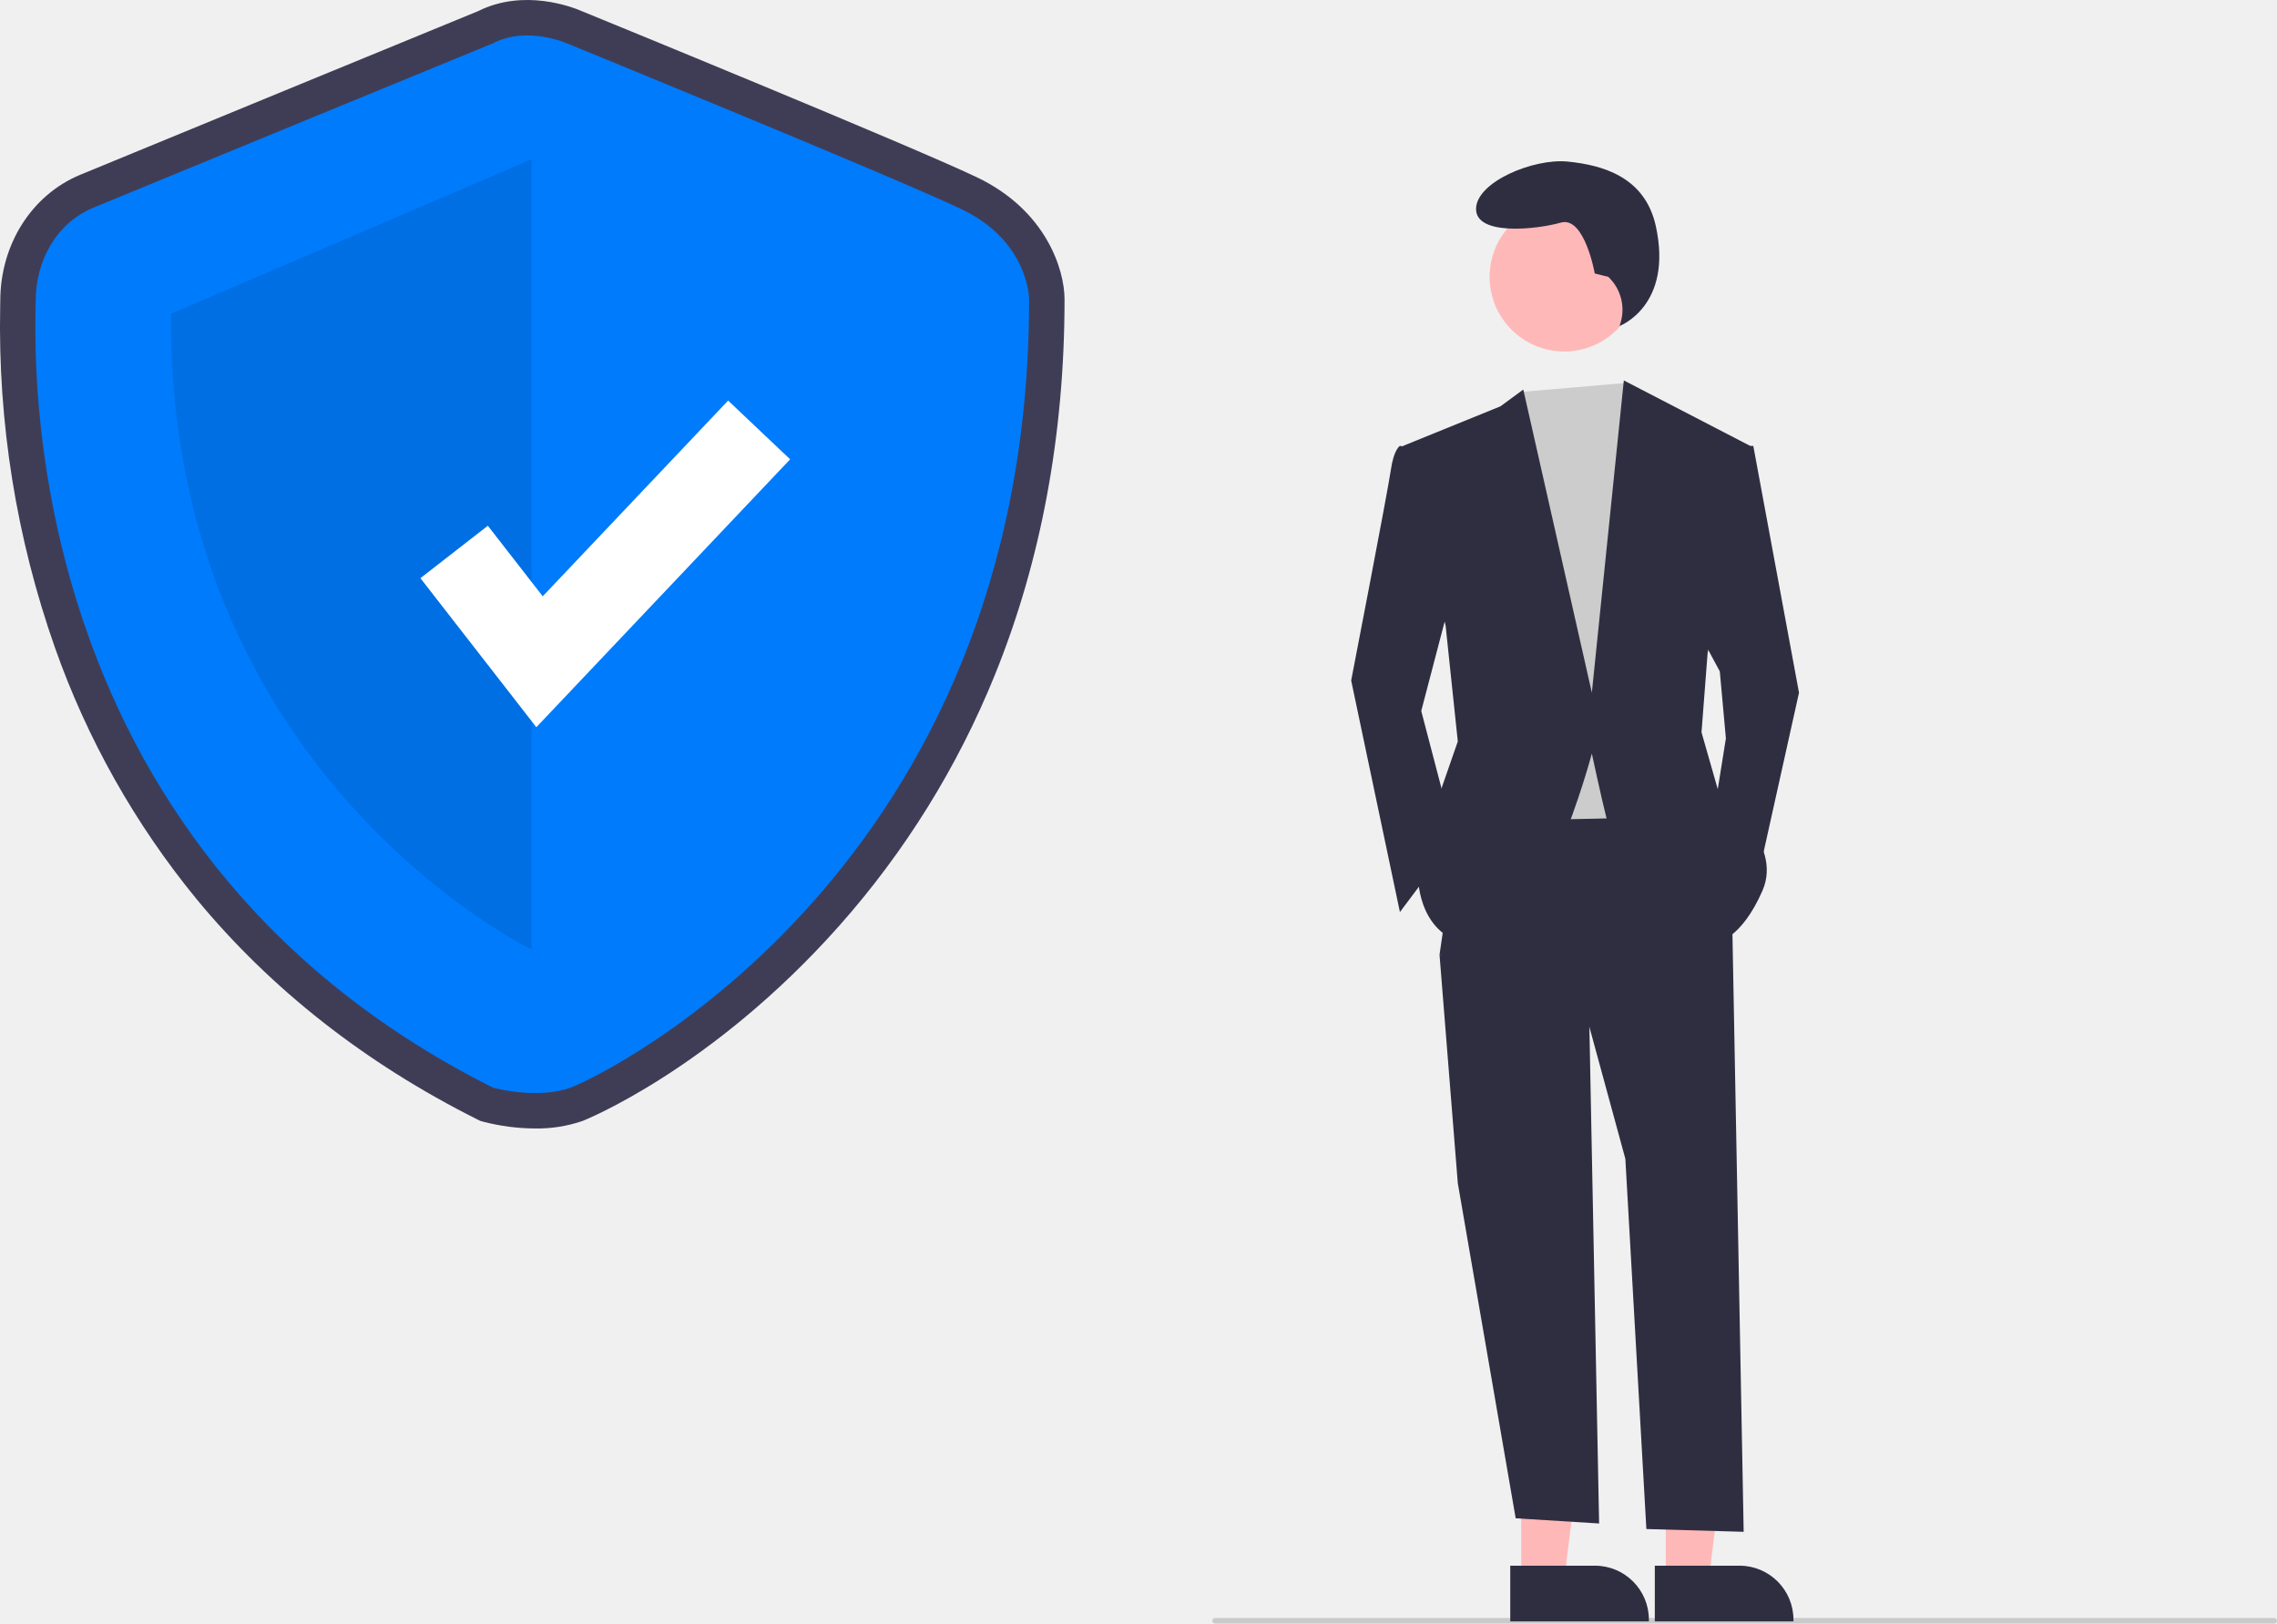
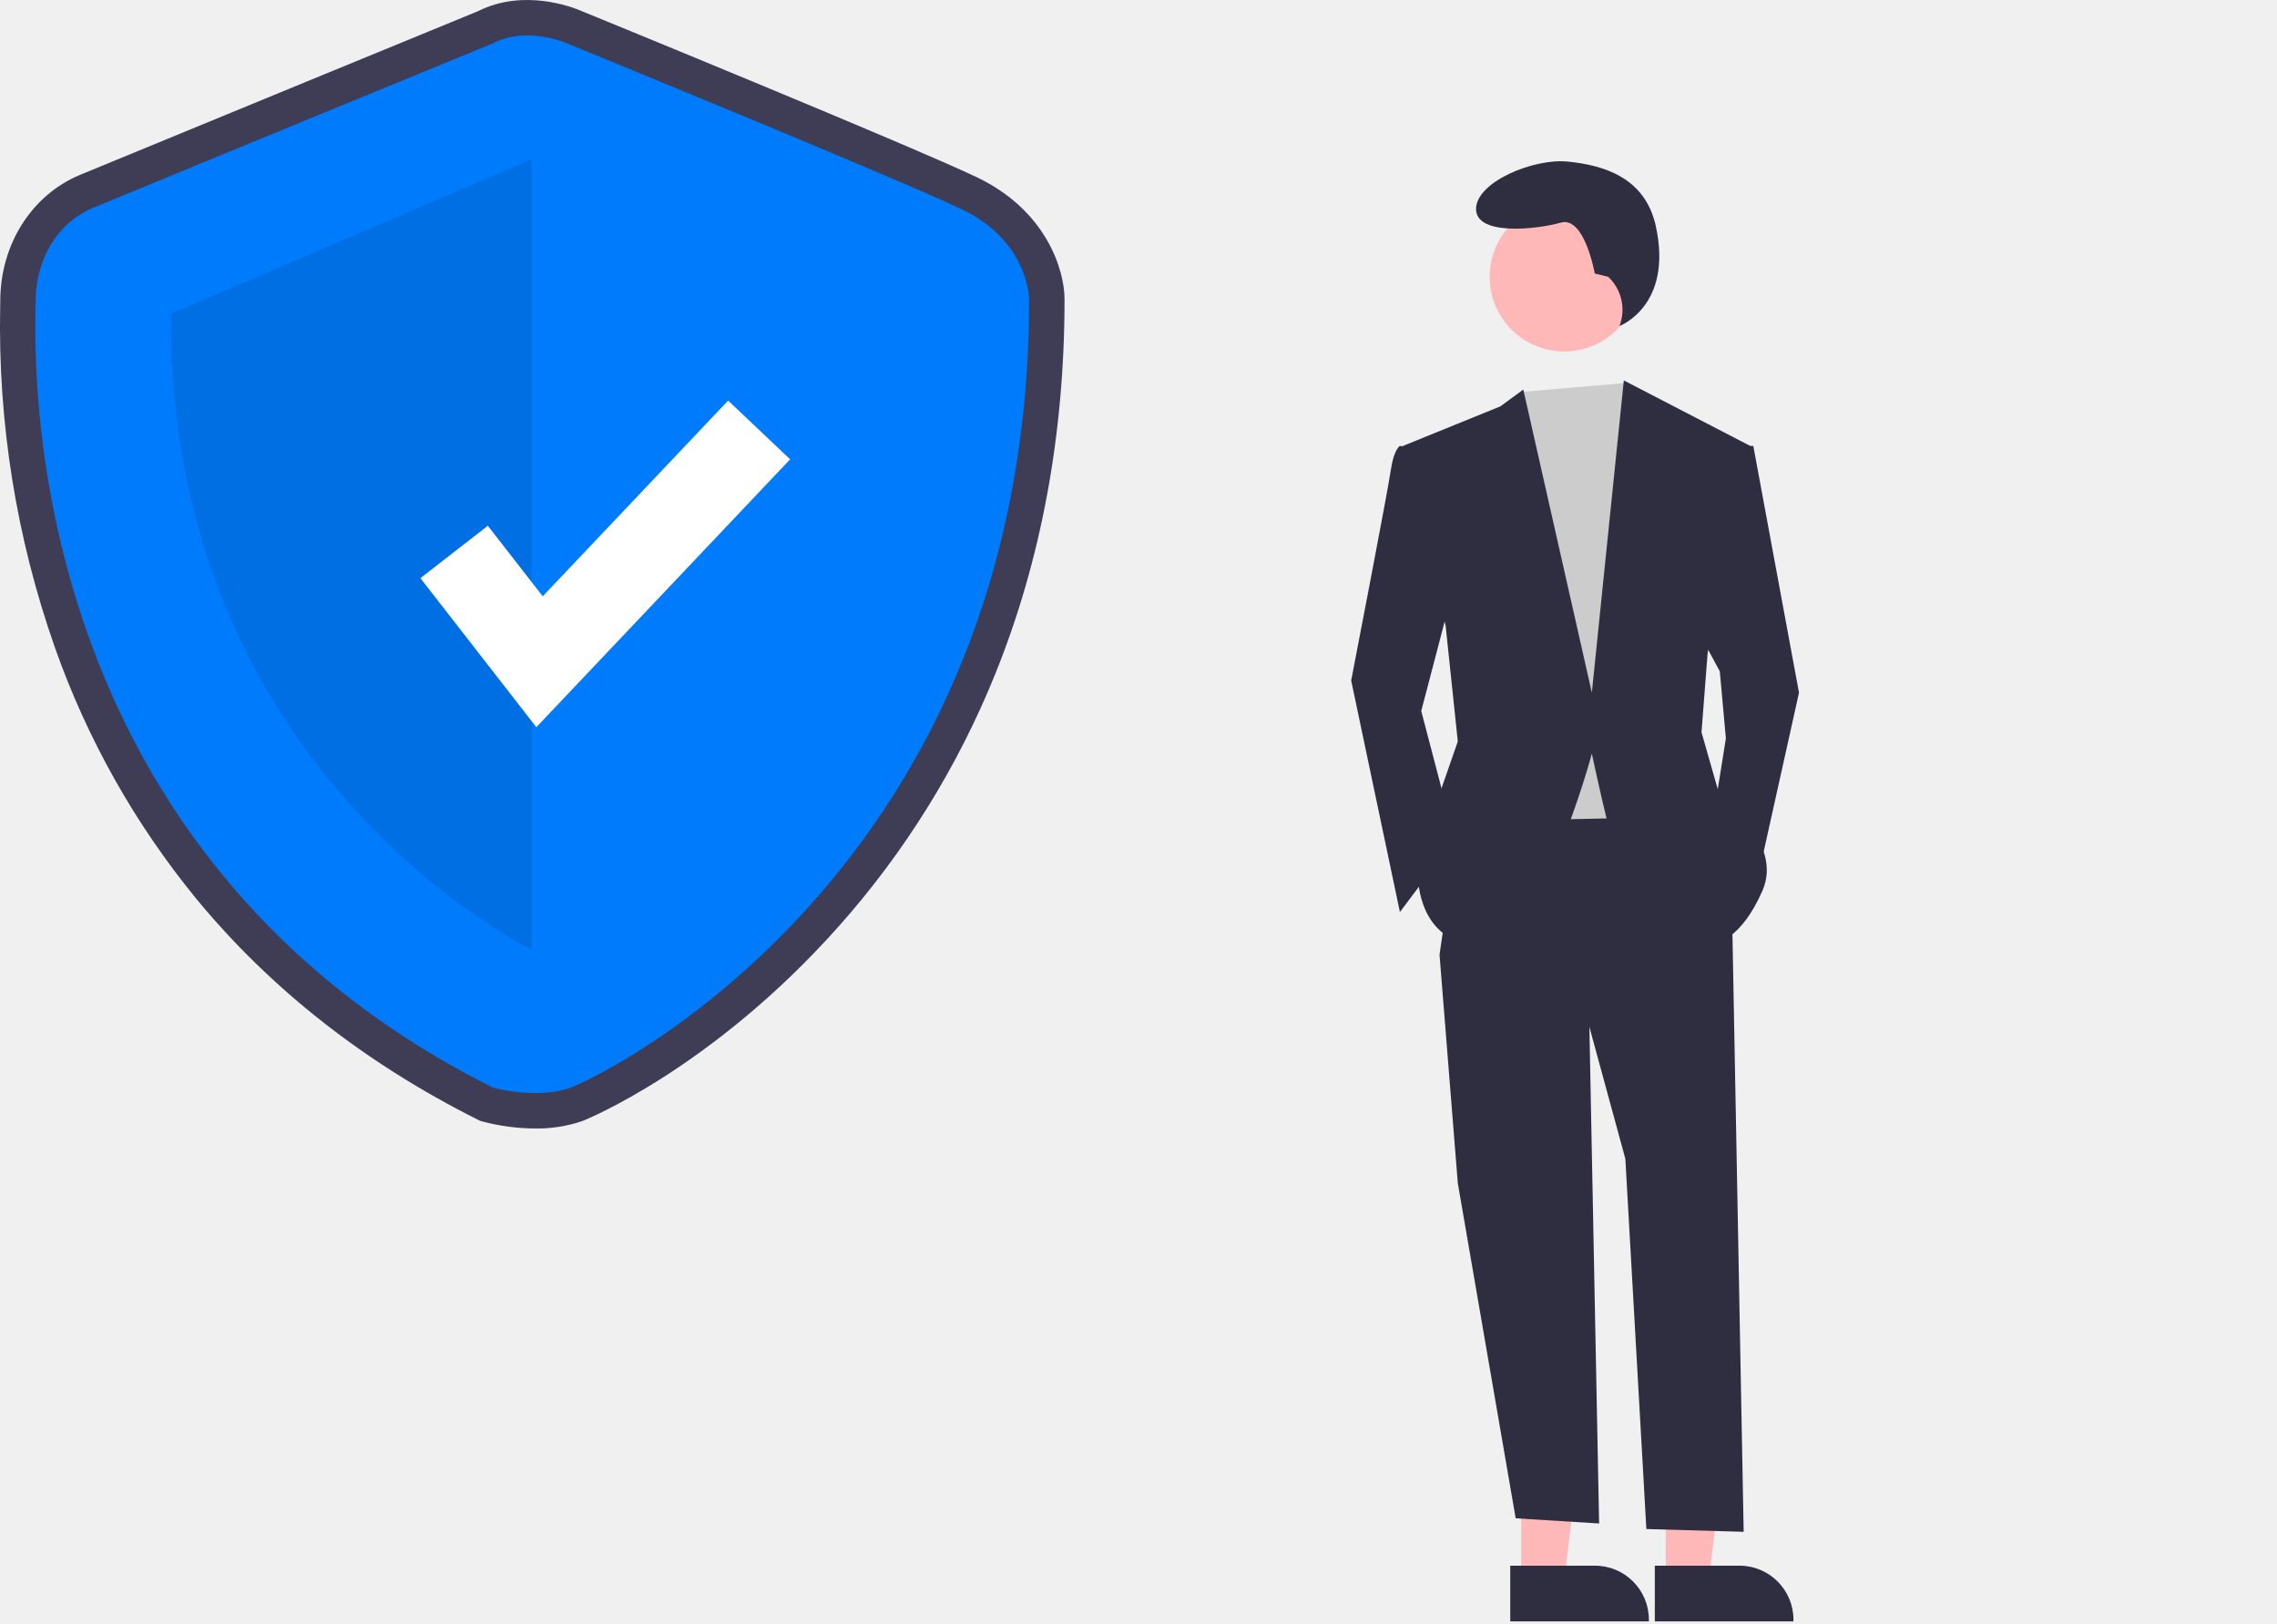
- <svg xmlns="http://www.w3.org/2000/svg" data-name="Layer 1" width="819.07" height="584">
-   <path d="M192.566 405.92a75.19 75.19 0 01-18.64-2.412l-1.2-.332-1.113-.558c-40.242-20.176-74.192-46.827-100.907-79.211a299.865 299.865 0 01-50.95-90.47A348.21 348.21 0 01.067 110.272c.017-.876.031-1.552.031-2.018 0-20.29 11.262-38.092 28.692-45.354C42.128 57.342 163.244 7.595 171.995 4c16.48-8.257 34.062-1.365 36.875-.16 6.311 2.58 118.276 48.375 142.471 59.897 24.936 11.874 31.589 33.205 31.589 43.937 0 48.589-8.415 93.998-25.011 134.968a312.517 312.517 0 01-56.163 90.51c-45.846 51.595-91.705 69.885-92.148 70.046a50.11 50.11 0 01-17.042 2.721zm-10.785-26.715c3.976.892 13.13 2.229 19.096.052 7.58-2.764 45.962-22.668 81.83-63.032 49.557-55.769 74.703-125.875 74.74-208.371-.09-1.672-1.276-13.592-17.062-21.109C316.659 75.447 200.28 27.86 199.108 27.381l-.321-.137c-2.439-1.022-10.2-3.174-15.55-.37l-1.072.499c-1.297.532-129.863 53.337-143.575 59.05-9.592 3.997-13.01 13.898-13.01 21.83 0 .58-.014 1.424-.035 2.514-1.096 56.447 11.966 195.346 156.236 268.438z" fill="#3f3d56" />
-   <path d="M177.324 15.586S47.589 68.87 33.689 74.662s-20.85 19.691-20.85 33.592S2.414 303.532 177.324 391.228c0 0 15.875 4.392 27.919 0S370.188 312.7 370.188 107.674c0 0 0-20.85-24.325-32.433S203.929 15.586 203.929 15.586s-14.443-6.37-26.605 0z" fill="#007bfc" />
-   <path d="M191.224 57.286v284.25S60.331 278.53 61.49 112.888z" opacity=".1" />
-   <path fill="#fff" d="M192.931 261.581l-41.696-53.612 24.248-18.859 19.743 25.384 66.695-70.406 22.303 21.131-91.293 96.362z" />
-   <path d="M818.07 584h-381a1 1 0 010-2h381a1 1 0 010 2z" fill="#cacaca" />
-   <path fill="#ffb8b8" d="M547.206 568.237l15.465-.001 7.358-59.653-22.826.001.003 59.653z" />
-   <path d="M543.26 563.188l30.458-.002h.001a19.411 19.411 0 0119.41 19.41v.63l-49.868.003z" fill="#2f2e41" />
-   <path fill="#ffb8b8" d="M599.206 568.237l15.465-.001 7.358-59.653-22.826.001.003 59.653z" />
-   <path d="M595.26 563.188l30.458-.002h.001a19.411 19.411 0 0119.41 19.41v.63l-49.868.003zM571.514 358.75l3.71 189.25-30.011-1.861-20.82-120.542-6.576-82.189 53.697 15.342z" fill="#2f2e41" />
-   <path d="M623.018 326.97L627.224 551l-35-1-7.56-133.17-13.15-48.217-53.696-25.204 8.766-60.272 78.9-1.096z" fill="#2f2e41" />
-   <circle cx="562.676" cy="99.594" r="26.838" fill="#ffb8b8" />
-   <path fill="#ccc" d="M584.936 137.738l4.111 6.228 10.959 30.683-8.767 119.446-51.505 1.097-6.574-136.981 13.773-17.216 38.003-3.257z" />
-   <path d="M512.338 161.499l-8.766-1.096s-2.192 1.096-3.288 8.767-14.246 75.613-14.246 75.613l17.534 83.284 19.725-26.3-12.054-46.026 12.054-46.025zM624.114 160.404h6.575l16.438 88.762-15.342 69.038L616.443 293l4.383-27.396-2.191-24.108-7.671-14.247 13.15-66.845zM578.535 99.594l-4.88-1.22s-3.66-20.739-12.2-18.299-30.497 4.88-30.497-4.88 20.738-18.298 32.938-17.078 27.779 5.267 31.718 23.178c6.313 28.713-13.027 35.966-13.027 35.966l.322-1.046a16.282 16.282 0 00-4.374-16.621z" fill="#2f2e41" />
-   <path d="M504.668 160.403l35.067-14.246 8.218-6.027 24.657 109.036 11.506-112.323 45.477 23.56-15.341 74.517-2.192 28.492 6.575 23.013s23.013 16.437 15.342 33.97-16.438 18.63-16.438 18.63-37.258-35.067-39.45-43.834-5.48-24.108-5.48-24.108-18.629 70.134-40.545 69.038-21.917-24.109-21.917-24.109l5.48-24.108 8.766-25.204-4.384-41.642z" fill="#2f2e41" />
+ <svg xmlns="http://www.w3.org/2000/svg" data-name="Layer 1" width="819.07" height="584" version="1.1" id="svg30">
+   <defs id="defs34" />
+   <path d="M192.566 405.92a75.19 75.19 0 01-18.64-2.412l-1.2-.332-1.113-.558c-40.242-20.176-74.192-46.827-100.907-79.211a299.865 299.865 0 01-50.95-90.47A348.21 348.21 0 01.067 110.272c.017-.876.031-1.552.031-2.018 0-20.29 11.262-38.092 28.692-45.354C42.128 57.342 163.244 7.595 171.995 4c16.48-8.257 34.062-1.365 36.875-.16 6.311 2.58 118.276 48.375 142.471 59.897 24.936 11.874 31.589 33.205 31.589 43.937 0 48.589-8.415 93.998-25.011 134.968a312.517 312.517 0 01-56.163 90.51c-45.846 51.595-91.705 69.885-92.148 70.046a50.11 50.11 0 01-17.042 2.721zm-10.785-26.715c3.976.892 13.13 2.229 19.096.052 7.58-2.764 45.962-22.668 81.83-63.032 49.557-55.769 74.703-125.875 74.74-208.371-.09-1.672-1.276-13.592-17.062-21.109C316.659 75.447 200.28 27.86 199.108 27.381l-.321-.137c-2.439-1.022-10.2-3.174-15.55-.37l-1.072.499c-1.297.532-129.863 53.337-143.575 59.05-9.592 3.997-13.01 13.898-13.01 21.83 0 .58-.014 1.424-.035 2.514-1.096 56.447 11.966 195.346 156.236 268.438z" fill="#3f3d56" id="path2" />
+   <path d="M177.324 15.586S47.589 68.87 33.689 74.662s-20.85 19.691-20.85 33.592S2.414 303.532 177.324 391.228c0 0 15.875 4.392 27.919 0S370.188 312.7 370.188 107.674c0 0 0-20.85-24.325-32.433S203.929 15.586 203.929 15.586s-14.443-6.37-26.605 0z" fill="#007bfc" id="path4" />
+   <path d="M191.224 57.286v284.25S60.331 278.53 61.49 112.888z" opacity=".1" id="path6" />
+   <path fill="#fff" d="M192.931 261.581l-41.696-53.612 24.248-18.859 19.743 25.384 66.695-70.406 22.303 21.131-91.293 96.362z" id="path8" />
+   <path fill="#ffb8b8" d="M547.206 568.237l15.465-.001 7.358-59.653-22.826.001.003 59.653z" id="path12" />
+   <path d="M543.26 563.188l30.458-.002h.001a19.411 19.411 0 0119.41 19.41v.63l-49.868.003z" fill="#2f2e41" id="path14" />
+   <path fill="#ffb8b8" d="M599.206 568.237l15.465-.001 7.358-59.653-22.826.001.003 59.653z" id="path16" />
+   <path d="M595.26 563.188l30.458-.002h.001a19.411 19.411 0 0119.41 19.41v.63l-49.868.003zM571.514 358.75l3.71 189.25-30.011-1.861-20.82-120.542-6.576-82.189 53.697 15.342z" fill="#2f2e41" id="path18" />
+   <path d="M623.018 326.97L627.224 551l-35-1-7.56-133.17-13.15-48.217-53.696-25.204 8.766-60.272 78.9-1.096z" fill="#2f2e41" id="path20" />
+   <circle cx="562.676" cy="99.594" r="26.838" fill="#ffb8b8" id="circle22" />
+   <path fill="#ccc" d="M584.936 137.738l4.111 6.228 10.959 30.683-8.767 119.446-51.505 1.097-6.574-136.981 13.773-17.216 38.003-3.257z" id="path24" />
+   <path d="M512.338 161.499l-8.766-1.096s-2.192 1.096-3.288 8.767-14.246 75.613-14.246 75.613l17.534 83.284 19.725-26.3-12.054-46.026 12.054-46.025zM624.114 160.404h6.575l16.438 88.762-15.342 69.038L616.443 293l4.383-27.396-2.191-24.108-7.671-14.247 13.15-66.845zM578.535 99.594l-4.88-1.22s-3.66-20.739-12.2-18.299-30.497 4.88-30.497-4.88 20.738-18.298 32.938-17.078 27.779 5.267 31.718 23.178c6.313 28.713-13.027 35.966-13.027 35.966l.322-1.046a16.282 16.282 0 00-4.374-16.621z" fill="#2f2e41" id="path26" />
+   <path d="M504.668 160.403l35.067-14.246 8.218-6.027 24.657 109.036 11.506-112.323 45.477 23.56-15.341 74.517-2.192 28.492 6.575 23.013s23.013 16.437 15.342 33.97-16.438 18.63-16.438 18.63-37.258-35.067-39.45-43.834-5.48-24.108-5.48-24.108-18.629 70.134-40.545 69.038-21.917-24.109-21.917-24.109l5.48-24.108 8.766-25.204-4.384-41.642z" fill="#2f2e41" id="path28" />
</svg>
